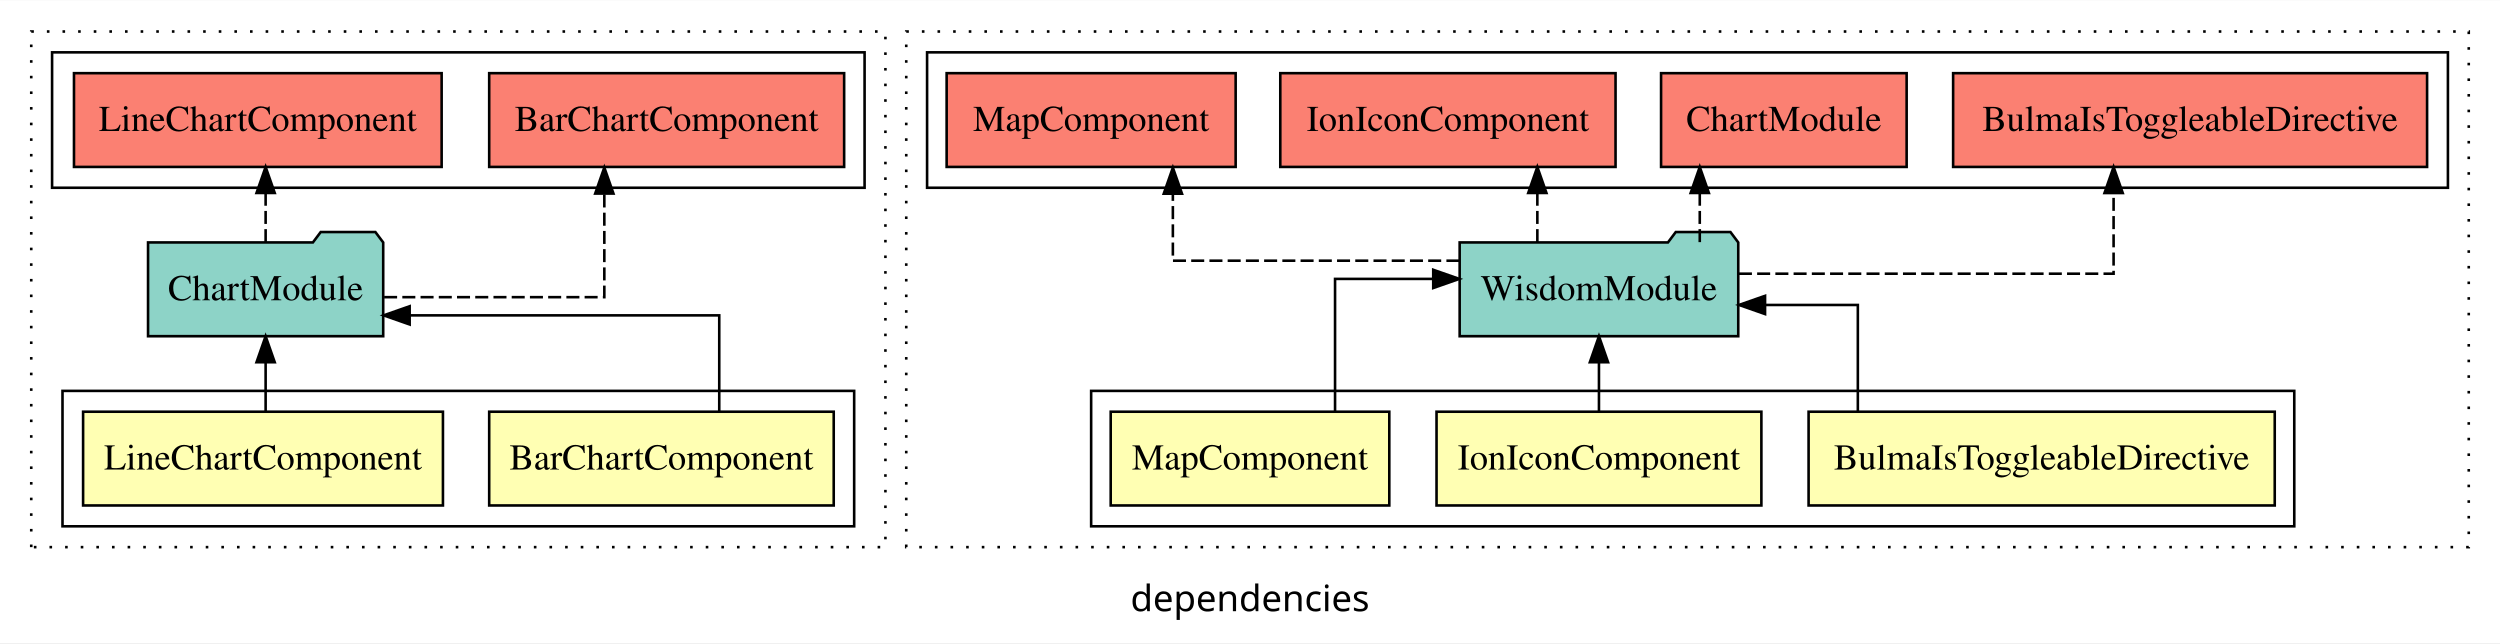
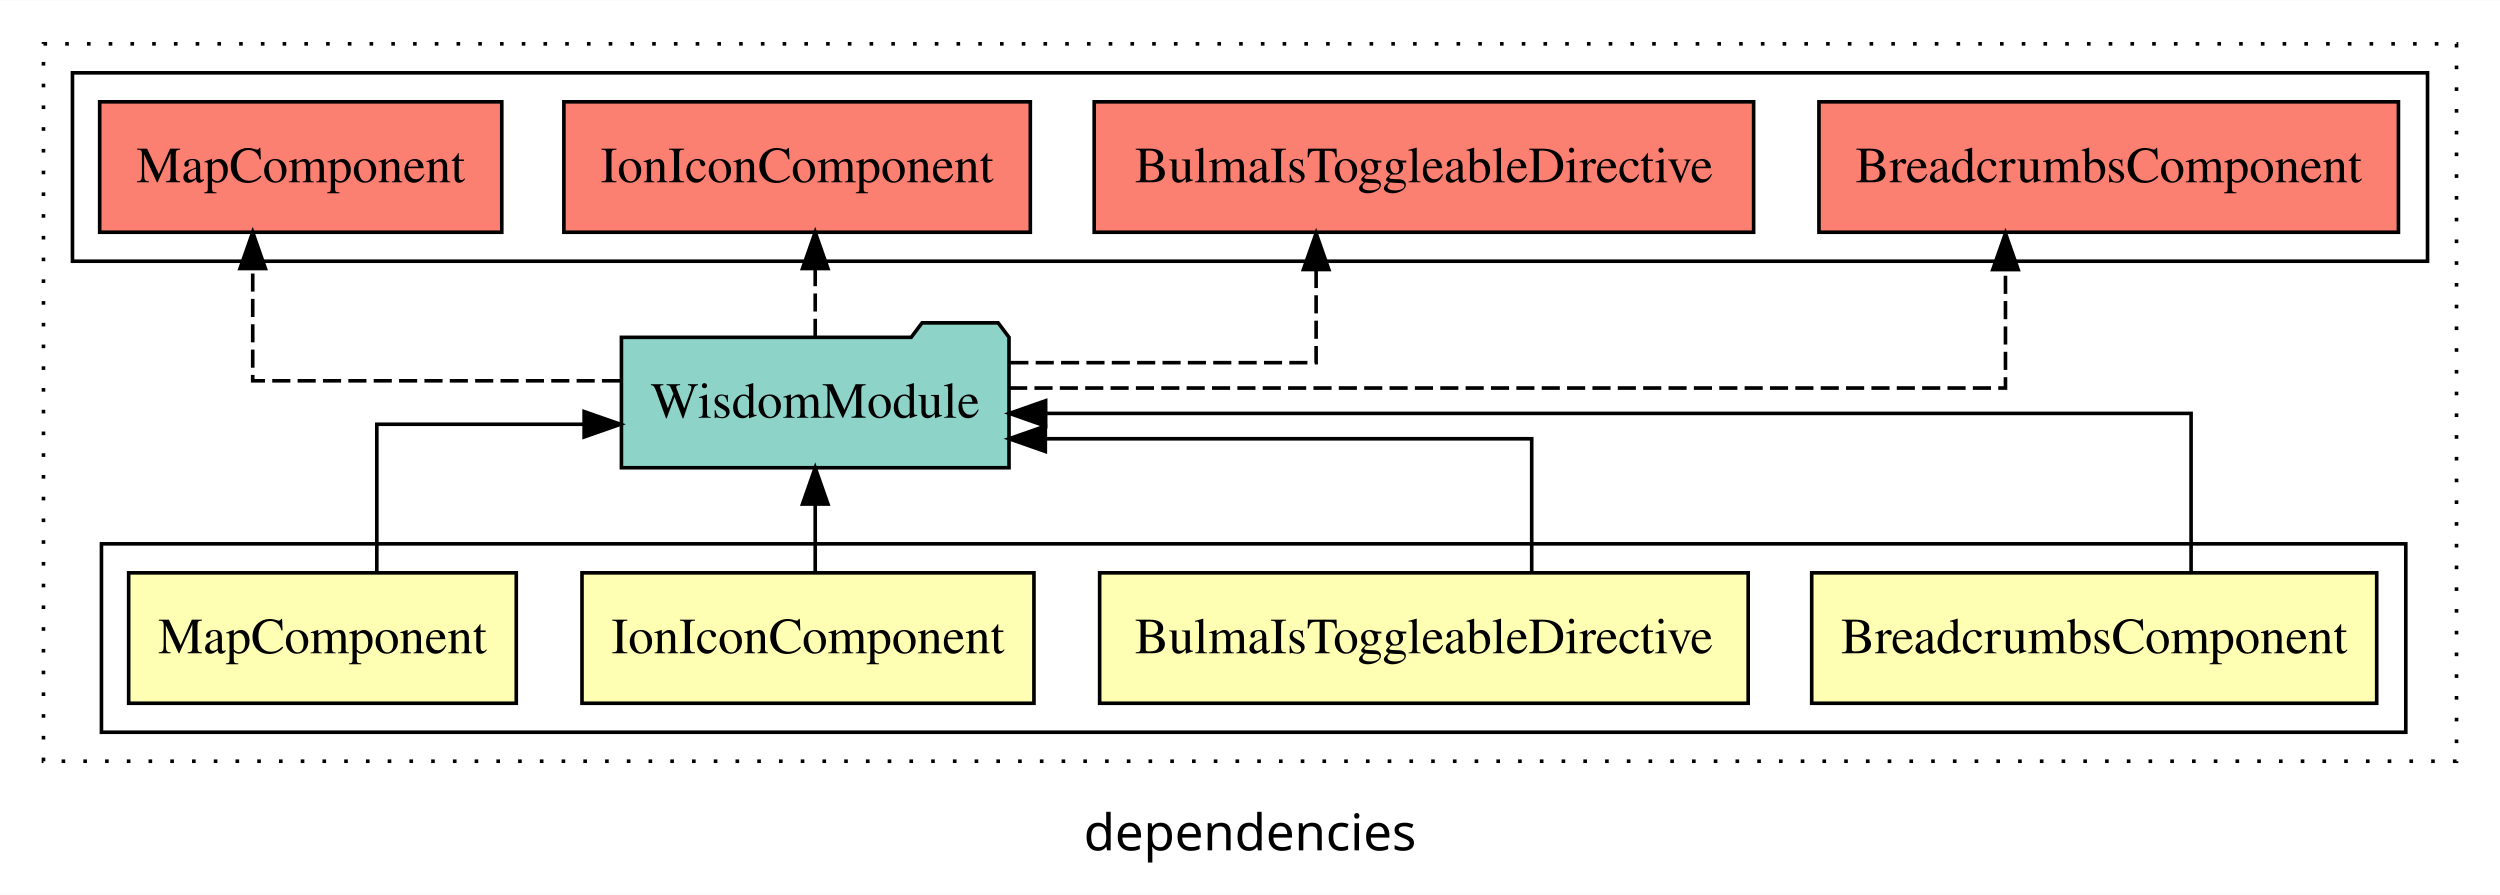
- <svg xmlns="http://www.w3.org/2000/svg" width="960pt" height="247pt" viewBox="0.00 0.00 960.00 246.80">
+ <svg xmlns="http://www.w3.org/2000/svg" width="690pt" height="247pt" viewBox="0.00 0.00 690.00 246.80">
  <g id="graph0" class="graph" transform="scale(1 1) rotate(0) translate(4 242.8)">
-     <polygon fill="white" stroke="transparent" points="-4,4 -4,-242.8 956,-242.8 956,4 -4,4" />
-     <text text-anchor="middle" x="476" y="-8.2" font-family="sans-serif" font-size="14.00">dependencies</text>
+     <polygon fill="white" stroke="transparent" points="-4,4 -4,-242.8 686,-242.8 686,4 -4,4" />
+     <text text-anchor="middle" x="341" y="-8.2" font-family="sans-serif" font-size="14.00">dependencies</text>
    <g id="clust1" class="cluster">
-       <polygon fill="none" stroke="black" stroke-dasharray="1,5" points="8,-32.8 8,-230.8 336,-230.8 336,-32.8 8,-32.8" />
+       <polygon fill="none" stroke="black" stroke-dasharray="1,5" points="8,-32.8 8,-230.8 674,-230.8 674,-32.8 8,-32.8" />
    </g>
    <g id="clust2" class="cluster">
-       <polygon fill="none" stroke="black" points="20,-40.8 20,-92.8 324,-92.8 324,-40.8 20,-40.8" />
+       <polygon fill="none" stroke="black" points="24,-40.8 24,-92.8 660,-92.8 660,-40.8 24,-40.8" />
    </g>
-     <g id="clust6" class="cluster">
-       <polygon fill="none" stroke="black" points="16,-170.8 16,-222.8 328,-222.8 328,-170.8 16,-170.8" />
-     </g>
-     <g id="clust9" class="cluster">
-       <polygon fill="none" stroke="black" stroke-dasharray="1,5" points="344,-32.8 344,-230.8 944,-230.8 944,-32.8 344,-32.8" />
-     </g>
-     <g id="clust10" class="cluster">
-       <polygon fill="none" stroke="black" points="415,-40.8 415,-92.8 877,-92.8 877,-40.8 415,-40.8" />
-     </g>
-     <g id="clust15" class="cluster">
-       <polygon fill="none" stroke="black" points="352,-170.8 352,-222.8 936,-222.8 936,-170.8 352,-170.8" />
+     <g id="clust8" class="cluster">
+       <polygon fill="none" stroke="black" points="16,-170.8 16,-222.8 666,-222.8 666,-170.8 16,-170.8" />
    </g>
    <g id="node1" class="node">
-       <polygon fill="#ffffb3" stroke="black" points="316.15,-84.8 183.85,-84.8 183.85,-48.8 316.15,-48.8 316.15,-84.8" />
-       <text text-anchor="middle" x="250" y="-62.6" font-family="Times,serif" font-size="14.00">BarChartComponent</text>
+       <polygon fill="#ffffb3" stroke="black" points="651.97,-84.8 496.03,-84.8 496.03,-48.8 651.97,-48.8 651.97,-84.8" />
+       <text text-anchor="middle" x="574" y="-62.6" font-family="Times,serif" font-size="14.00">BreadcrumbsComponent</text>
+     </g>
+     <g id="node5" class="node">
+       <polygon fill="#8dd3c7" stroke="black" points="274.49,-149.8 271.49,-153.8 250.49,-153.8 247.49,-149.8 167.51,-149.8 167.51,-113.8 274.49,-113.8 274.49,-149.8" />
+       <text text-anchor="middle" x="221" y="-127.6" font-family="Times,serif" font-size="14.00">WisdomModule</text>
+     </g>
+     <g id="edge1" class="edge">
+       <path fill="none" stroke="black" d="M600.74,-85.07C600.74,-103.36 600.74,-128.8 600.74,-128.8 600.74,-128.8 284.6,-128.8 284.6,-128.8" />
+       <polygon fill="black" stroke="black" points="284.6,-125.3 274.6,-128.8 284.6,-132.3 284.6,-125.3" />
+     </g>
+     <g id="node2" class="node">
+       <polygon fill="#ffffb3" stroke="black" points="478.5,-84.8 299.5,-84.8 299.5,-48.8 478.5,-48.8 478.5,-84.8" />
+       <text text-anchor="middle" x="389" y="-62.6" font-family="Times,serif" font-size="14.00">BulmaIsToggleableDirective</text>
+     </g>
+     <g id="edge2" class="edge">
+       <path fill="none" stroke="black" d="M418.75,-84.81C418.75,-100.85 418.75,-121.8 418.75,-121.8 418.75,-121.8 284.51,-121.8 284.51,-121.8" />
+       <polygon fill="black" stroke="black" points="284.51,-118.3 274.51,-121.8 284.51,-125.3 284.51,-118.3" />
    </g>
    <g id="node3" class="node">
-       <polygon fill="#8dd3c7" stroke="black" points="143.15,-149.8 140.15,-153.8 119.15,-153.8 116.15,-149.8 52.85,-149.8 52.85,-113.8 143.15,-113.8 143.15,-149.8" />
-       <text text-anchor="middle" x="98" y="-127.6" font-family="Times,serif" font-size="14.00">ChartModule</text>
+       <polygon fill="#ffffb3" stroke="black" points="281.37,-84.8 156.63,-84.8 156.63,-48.8 281.37,-48.8 281.37,-84.8" />
+       <text text-anchor="middle" x="219" y="-62.6" font-family="Times,serif" font-size="14.00">IonIconComponent</text>
    </g>
-     <g id="edge1" class="edge">
-       <path fill="none" stroke="black" d="M272.19,-84.81C272.19,-100.85 272.19,-121.8 272.19,-121.8 272.19,-121.8 153.31,-121.8 153.31,-121.8" />
-       <polygon fill="black" stroke="black" points="153.31,-118.3 143.31,-121.8 153.31,-125.3 153.31,-118.3" />
-     </g>
-     <g id="node2" class="node">
-       <polygon fill="#ffffb3" stroke="black" points="166.09,-84.8 27.91,-84.8 27.91,-48.8 166.09,-48.8 166.09,-84.8" />
-       <text text-anchor="middle" x="97" y="-62.6" font-family="Times,serif" font-size="14.00">LineChartComponent</text>
-     </g>
-     <g id="edge2" class="edge">
-       <path fill="none" stroke="black" d="M98,-84.91C98,-84.91 98,-103.79 98,-103.79" />
-       <polygon fill="black" stroke="black" points="94.5,-103.79 98,-113.79 101.5,-103.79 94.5,-103.79" />
+     <g id="edge3" class="edge">
+       <path fill="none" stroke="black" d="M221,-84.91C221,-84.91 221,-103.79 221,-103.79" />
+       <polygon fill="black" stroke="black" points="217.5,-103.79 221,-113.79 224.5,-103.79 217.5,-103.79" />
    </g>
    <g id="node4" class="node">
-       <polygon fill="#fb8072" stroke="black" points="320.15,-214.8 183.85,-214.8 183.85,-178.8 320.15,-178.8 320.15,-214.8" />
-       <text text-anchor="middle" x="252" y="-192.6" font-family="Times,serif" font-size="14.00">BarChartComponent </text>
-     </g>
-     <g id="edge3" class="edge">
-       <path fill="none" stroke="black" stroke-dasharray="5,2" d="M143.49,-128.8C180.99,-128.8 228.06,-128.8 228.06,-128.8 228.06,-128.8 228.06,-168.58 228.06,-168.58" />
-       <polygon fill="black" stroke="black" points="224.56,-168.58 228.06,-178.58 231.56,-168.58 224.56,-168.58" />
-     </g>
-     <g id="node5" class="node">
-       <polygon fill="#fb8072" stroke="black" points="165.59,-214.8 24.41,-214.8 24.41,-178.8 165.59,-178.8 165.59,-214.8" />
-       <text text-anchor="middle" x="95" y="-192.6" font-family="Times,serif" font-size="14.00">LineChartComponent </text>
+       <polygon fill="#ffffb3" stroke="black" points="138.49,-84.8 31.51,-84.8 31.51,-48.8 138.49,-48.8 138.49,-84.8" />
+       <text text-anchor="middle" x="85" y="-62.6" font-family="Times,serif" font-size="14.00">MapComponent</text>
    </g>
    <g id="edge4" class="edge">
-       <path fill="none" stroke="black" stroke-dasharray="5,2" d="M98,-149.91C98,-149.91 98,-168.79 98,-168.79" />
-       <polygon fill="black" stroke="black" points="94.5,-168.79 98,-178.79 101.5,-168.79 94.5,-168.79" />
+       <path fill="none" stroke="black" d="M100,-84.82C100,-102.17 100,-125.8 100,-125.8 100,-125.8 157.22,-125.8 157.22,-125.8" />
+       <polygon fill="black" stroke="black" points="157.22,-129.3 167.22,-125.8 157.22,-122.3 157.22,-129.3" />
    </g>
    <g id="node6" class="node">
-       <polygon fill="#ffffb3" stroke="black" points="869.5,-84.8 690.5,-84.8 690.5,-48.8 869.5,-48.8 869.5,-84.8" />
-       <text text-anchor="middle" x="780" y="-62.6" font-family="Times,serif" font-size="14.00">BulmaIsToggleableDirective</text>
+       <polygon fill="#fb8072" stroke="black" points="657.97,-214.8 498.03,-214.8 498.03,-178.8 657.97,-178.8 657.97,-214.8" />
+       <text text-anchor="middle" x="578" y="-192.6" font-family="Times,serif" font-size="14.00">BreadcrumbsComponent </text>
+     </g>
+     <g id="edge5" class="edge">
+       <path fill="none" stroke="black" stroke-dasharray="5,2" d="M274.51,-135.8C367.6,-135.8 549.51,-135.8 549.51,-135.8 549.51,-135.8 549.51,-168.5 549.51,-168.5" />
+       <polygon fill="black" stroke="black" points="546.01,-168.5 549.51,-178.5 553.01,-168.5 546.01,-168.5" />
+     </g>
+     <g id="node7" class="node">
+       <polygon fill="#fb8072" stroke="black" points="480,-214.8 298,-214.8 298,-178.8 480,-178.8 480,-214.8" />
+       <text text-anchor="middle" x="389" y="-192.6" font-family="Times,serif" font-size="14.00">BulmaIsToggleableDirective </text>
+     </g>
+     <g id="edge6" class="edge">
+       <path fill="none" stroke="black" stroke-dasharray="5,2" d="M274.85,-142.8C313.67,-142.8 359.25,-142.8 359.25,-142.8 359.25,-142.8 359.25,-168.52 359.25,-168.52" />
+       <polygon fill="black" stroke="black" points="355.75,-168.52 359.25,-178.52 362.75,-168.52 355.75,-168.52" />
+     </g>
+     <g id="node8" class="node">
+       <polygon fill="#fb8072" stroke="black" points="280.37,-214.8 151.63,-214.8 151.63,-178.8 280.37,-178.8 280.37,-214.8" />
+       <text text-anchor="middle" x="216" y="-192.6" font-family="Times,serif" font-size="14.00">IonIconComponent </text>
+     </g>
+     <g id="edge7" class="edge">
+       <path fill="none" stroke="black" stroke-dasharray="5,2" d="M221,-149.91C221,-149.91 221,-168.79 221,-168.79" />
+       <polygon fill="black" stroke="black" points="217.5,-168.79 221,-178.79 224.5,-168.79 217.5,-168.79" />
    </g>
    <g id="node9" class="node">
-       <polygon fill="#8dd3c7" stroke="black" points="663.49,-149.8 660.49,-153.8 639.49,-153.8 636.49,-149.8 556.51,-149.8 556.51,-113.8 663.49,-113.8 663.49,-149.8" />
-       <text text-anchor="middle" x="610" y="-127.6" font-family="Times,serif" font-size="14.00">WisdomModule</text>
-     </g>
-     <g id="edge5" class="edge">
-       <path fill="none" stroke="black" d="M709.41,-84.82C709.41,-102.17 709.41,-125.8 709.41,-125.8 709.41,-125.8 673.78,-125.8 673.78,-125.8" />
-       <polygon fill="black" stroke="black" points="673.78,-122.3 663.78,-125.8 673.78,-129.3 673.78,-122.3" />
-     </g>
-     <g id="node7" class="node">
-       <polygon fill="#ffffb3" stroke="black" points="672.37,-84.8 547.63,-84.8 547.63,-48.8 672.37,-48.8 672.37,-84.8" />
-       <text text-anchor="middle" x="610" y="-62.6" font-family="Times,serif" font-size="14.00">IonIconComponent</text>
-     </g>
-     <g id="edge6" class="edge">
-       <path fill="none" stroke="black" d="M610,-84.91C610,-84.91 610,-103.79 610,-103.79" />
-       <polygon fill="black" stroke="black" points="606.5,-103.79 610,-113.79 613.5,-103.79 606.5,-103.79" />
-     </g>
-     <g id="node8" class="node">
-       <polygon fill="#ffffb3" stroke="black" points="529.49,-84.8 422.51,-84.8 422.51,-48.8 529.49,-48.8 529.49,-84.8" />
-       <text text-anchor="middle" x="476" y="-62.6" font-family="Times,serif" font-size="14.00">MapComponent</text>
-     </g>
-     <g id="edge7" class="edge">
-       <path fill="none" stroke="black" d="M508.66,-84.93C508.66,-105.37 508.66,-135.8 508.66,-135.8 508.66,-135.8 546.36,-135.8 546.36,-135.8" />
-       <polygon fill="black" stroke="black" points="546.36,-139.3 556.36,-135.8 546.36,-132.3 546.36,-139.3" />
-     </g>
-     <g id="node10" class="node">
-       <polygon fill="#fb8072" stroke="black" points="928,-214.8 746,-214.8 746,-178.8 928,-178.8 928,-214.8" />
-       <text text-anchor="middle" x="837" y="-192.6" font-family="Times,serif" font-size="14.00">BulmaIsToggleableDirective </text>
+       <polygon fill="#fb8072" stroke="black" points="134.49,-214.8 23.51,-214.8 23.51,-178.8 134.49,-178.8 134.49,-214.8" />
+       <text text-anchor="middle" x="79" y="-192.6" font-family="Times,serif" font-size="14.00">MapComponent </text>
    </g>
    <g id="edge8" class="edge">
-       <path fill="none" stroke="black" stroke-dasharray="5,2" d="M663.74,-137.8C722.26,-137.8 807.62,-137.8 807.62,-137.8 807.62,-137.8 807.62,-168.78 807.62,-168.78" />
-       <polygon fill="black" stroke="black" points="804.13,-168.78 807.62,-178.78 811.13,-168.78 804.13,-168.78" />
-     </g>
-     <g id="node11" class="node">
-       <polygon fill="#fb8072" stroke="black" points="728.15,-214.8 633.85,-214.8 633.85,-178.8 728.15,-178.8 728.15,-214.8" />
-       <text text-anchor="middle" x="681" y="-192.6" font-family="Times,serif" font-size="14.00">ChartModule </text>
-     </g>
-     <g id="edge9" class="edge">
-       <path fill="none" stroke="black" stroke-dasharray="5,2" d="M648.71,-149.91C648.71,-149.91 648.71,-168.79 648.71,-168.79" />
-       <polygon fill="black" stroke="black" points="645.21,-168.79 648.71,-178.79 652.21,-168.79 645.21,-168.79" />
-     </g>
-     <g id="node12" class="node">
-       <polygon fill="#fb8072" stroke="black" points="616.37,-214.8 487.63,-214.8 487.63,-178.8 616.37,-178.8 616.37,-214.8" />
-       <text text-anchor="middle" x="552" y="-192.6" font-family="Times,serif" font-size="14.00">IonIconComponent </text>
-     </g>
-     <g id="edge10" class="edge">
-       <path fill="none" stroke="black" stroke-dasharray="5,2" d="M586.34,-149.91C586.34,-149.91 586.34,-168.79 586.34,-168.79" />
-       <polygon fill="black" stroke="black" points="582.84,-168.79 586.34,-178.79 589.84,-168.79 582.84,-168.79" />
-     </g>
-     <g id="node13" class="node">
-       <polygon fill="#fb8072" stroke="black" points="470.49,-214.8 359.51,-214.8 359.51,-178.8 470.49,-178.8 470.49,-214.8" />
-       <text text-anchor="middle" x="415" y="-192.6" font-family="Times,serif" font-size="14.00">MapComponent </text>
-     </g>
-     <g id="edge11" class="edge">
-       <path fill="none" stroke="black" stroke-dasharray="5,2" d="M556.42,-142.8C508.7,-142.8 446.38,-142.8 446.38,-142.8 446.38,-142.8 446.38,-168.52 446.38,-168.52" />
-       <polygon fill="black" stroke="black" points="442.88,-168.52 446.38,-178.52 449.88,-168.52 442.88,-168.52" />
+       <path fill="none" stroke="black" stroke-dasharray="5,2" d="M167.14,-137.8C122.3,-137.8 65.75,-137.8 65.75,-137.8 65.75,-137.8 65.75,-168.78 65.75,-168.78" />
+       <polygon fill="black" stroke="black" points="62.25,-168.78 65.75,-178.78 69.25,-168.78 62.25,-168.78" />
    </g>
  </g>
</svg>
